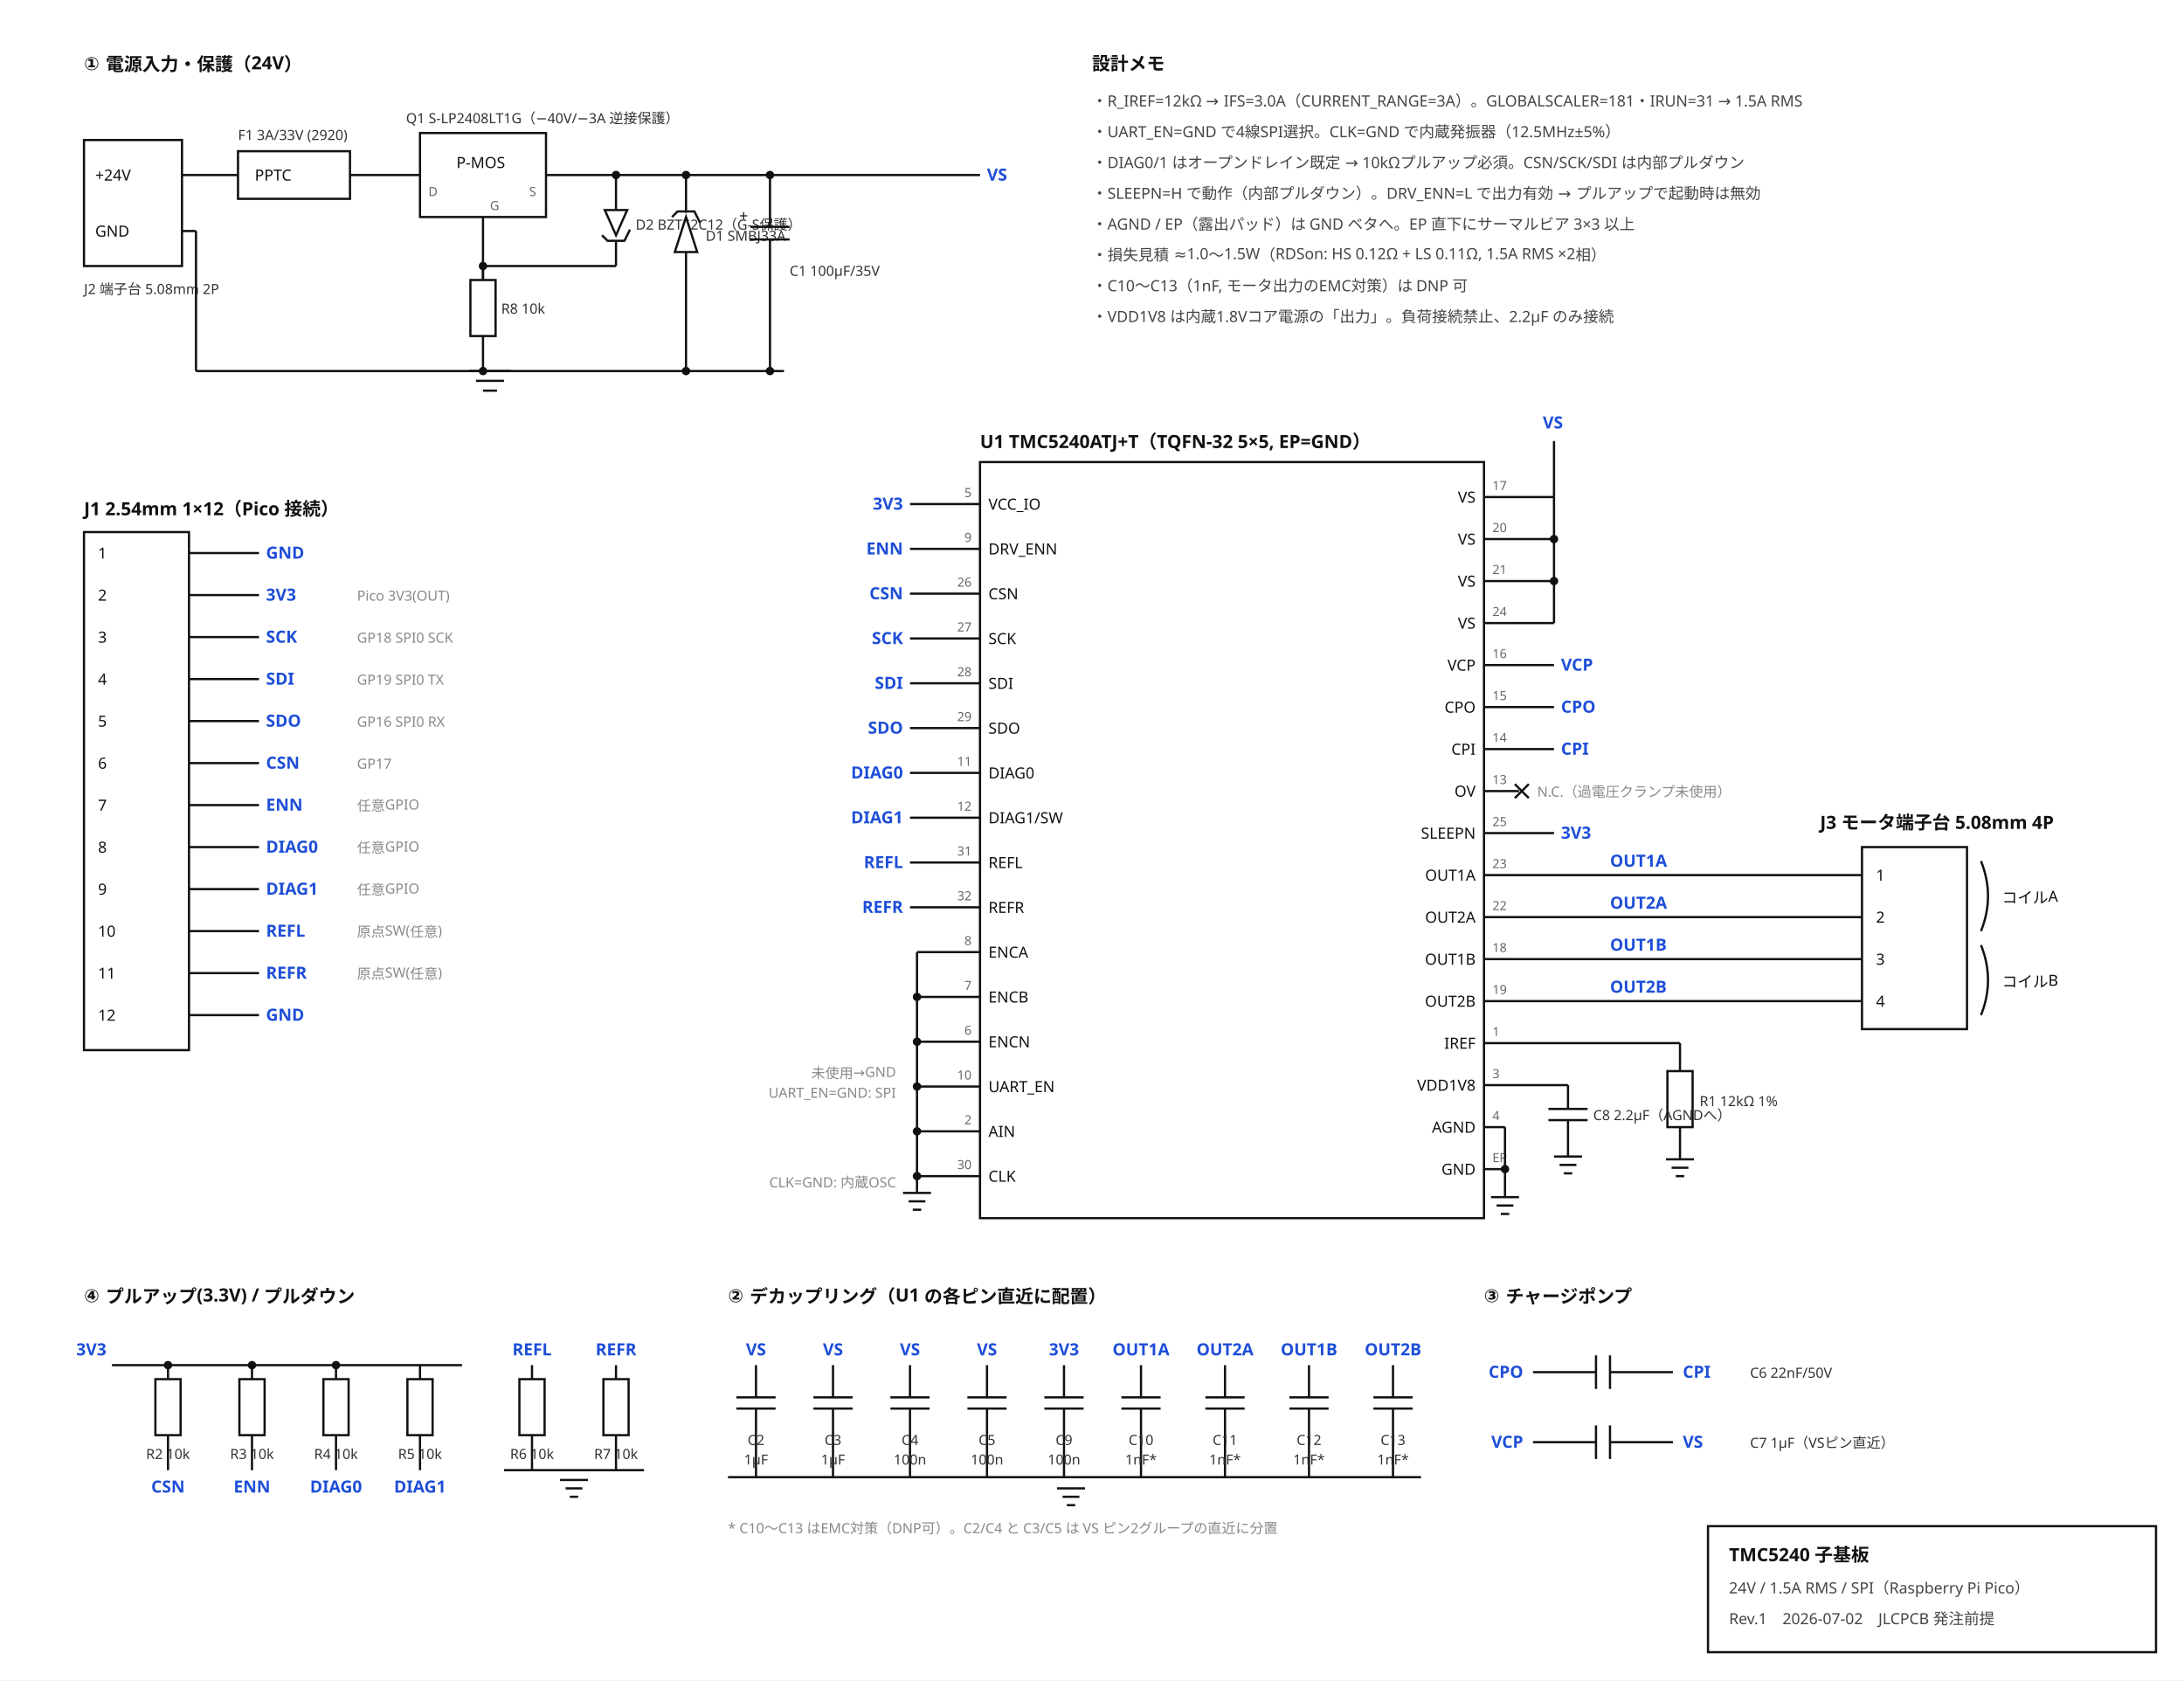
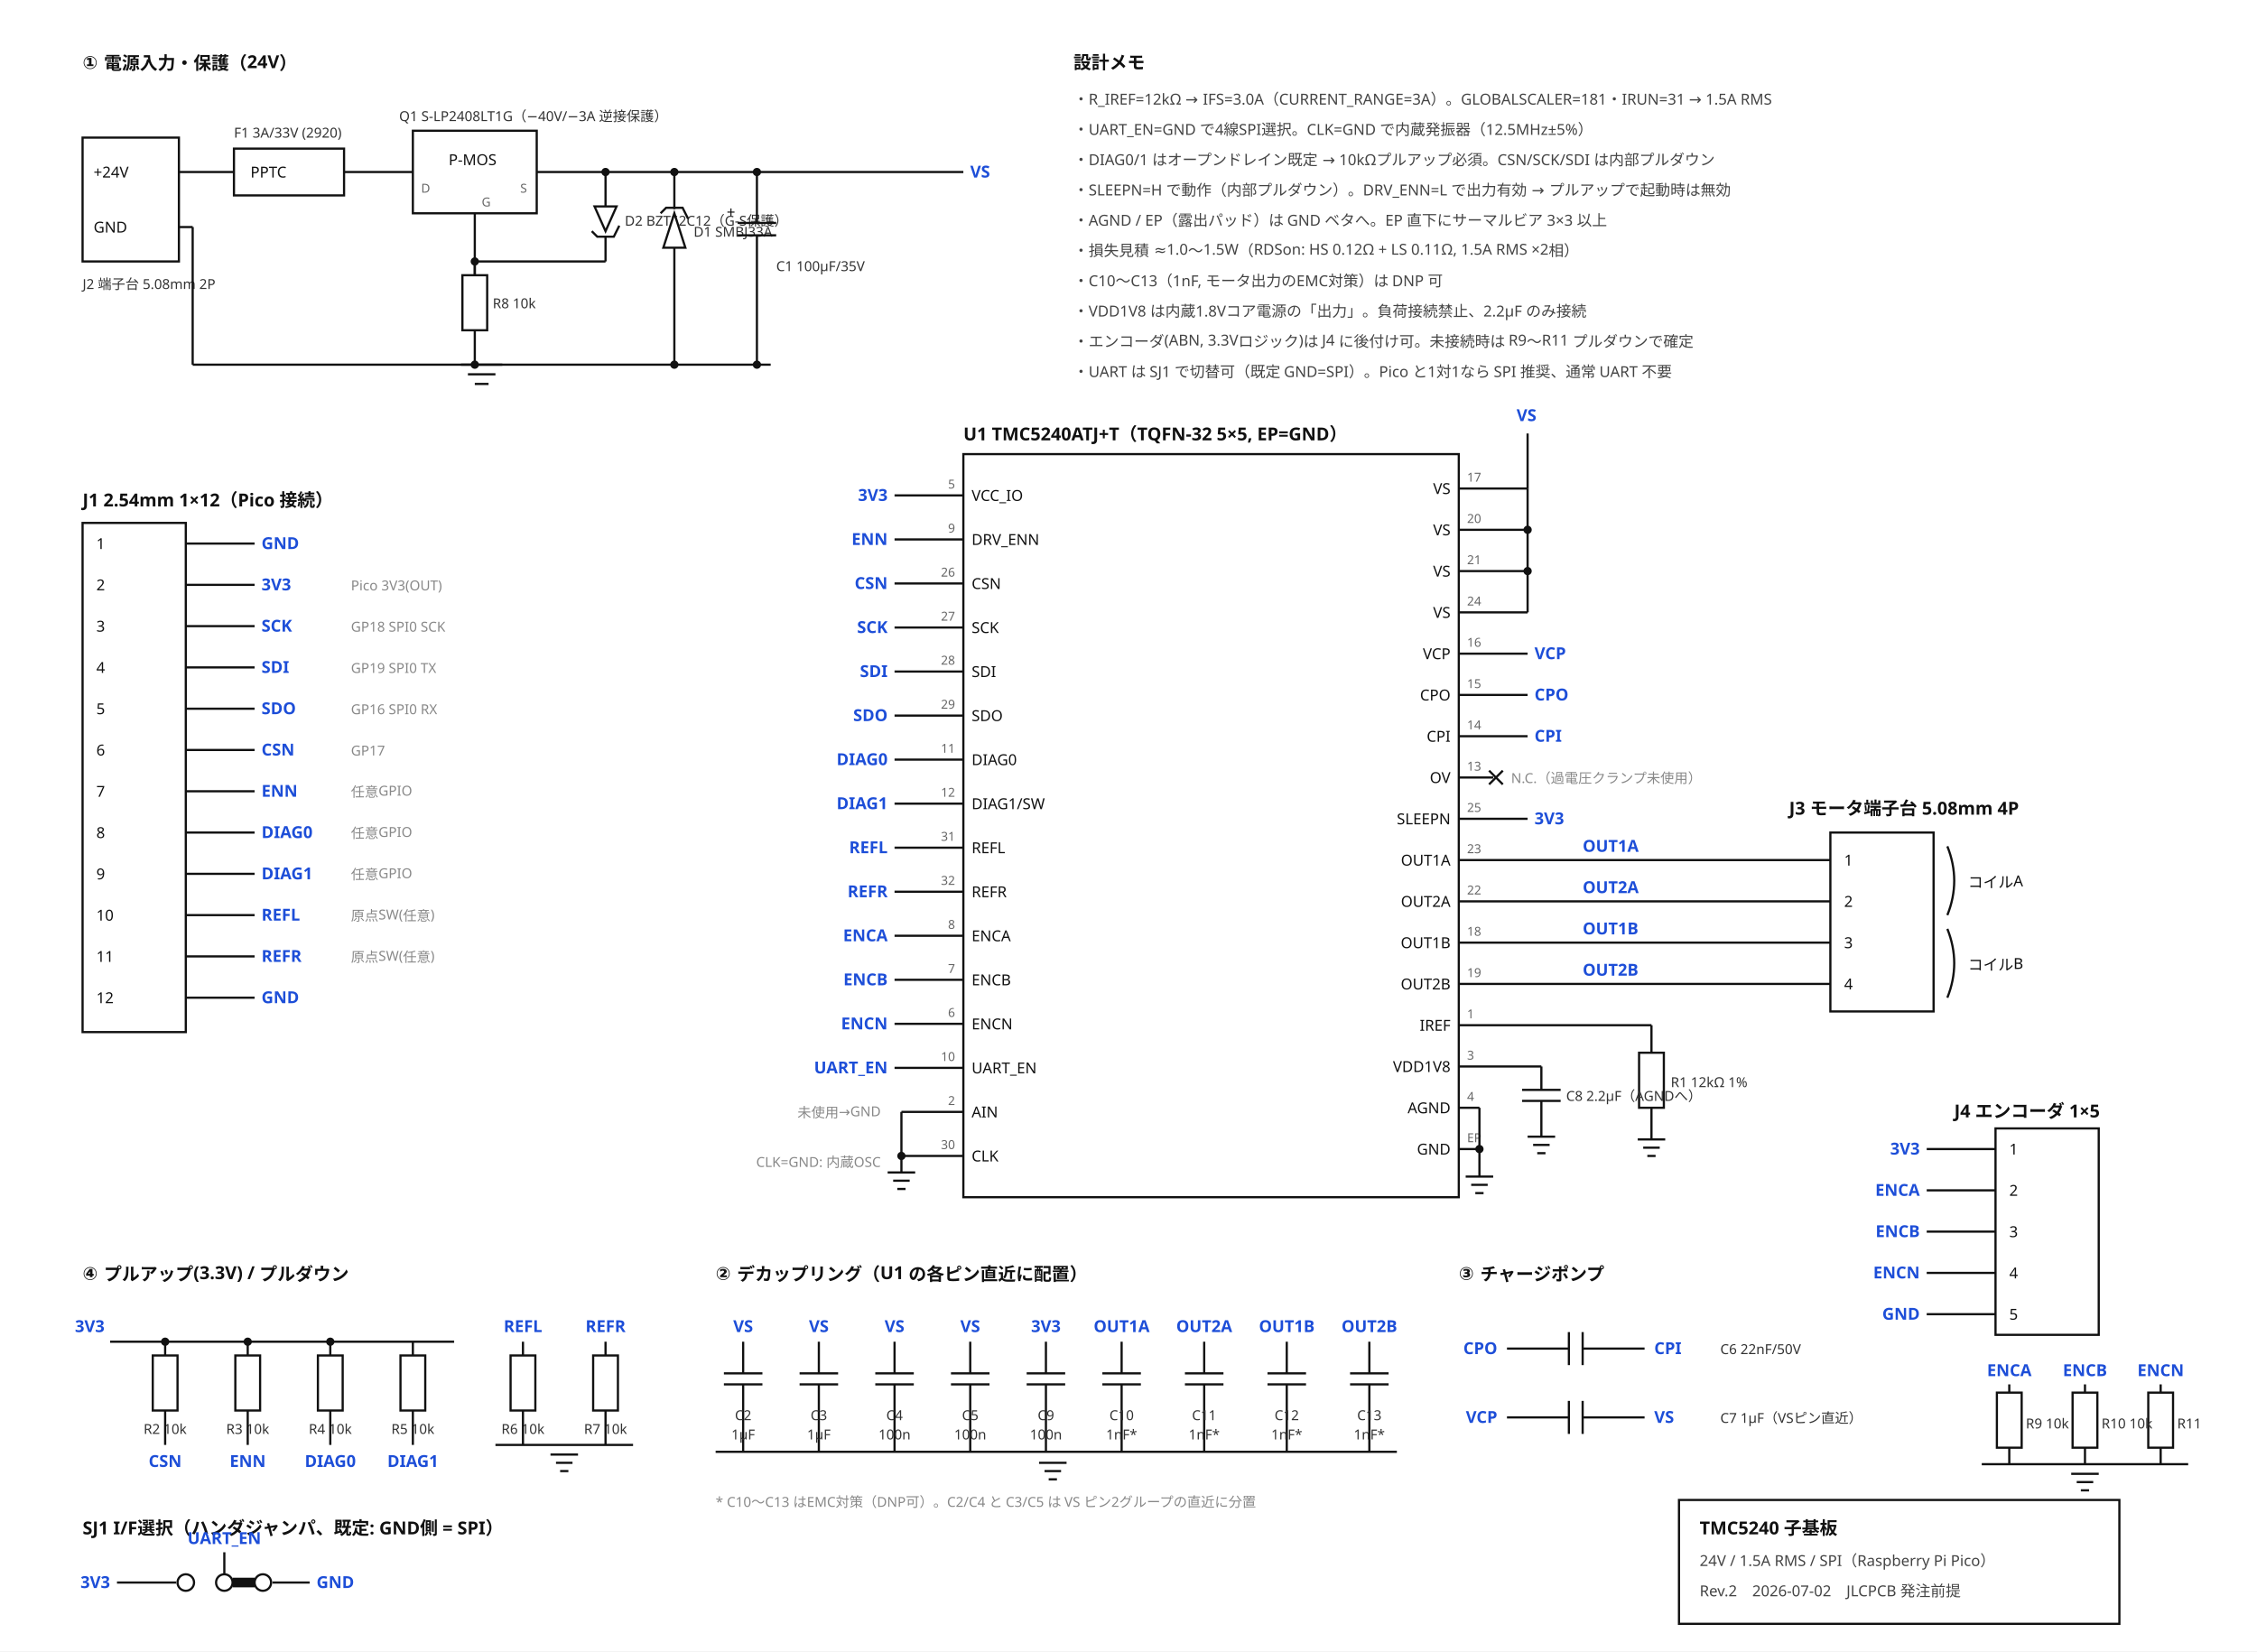
- <svg xmlns="http://www.w3.org/2000/svg" viewBox="0 0 1560 1200" font-family="'Hiragino Sans','Noto Sans JP',sans-serif" font-size="12">
+ <svg xmlns="http://www.w3.org/2000/svg" viewBox="0 0 1640 1200" font-family="'Hiragino Sans','Noto Sans JP',sans-serif" font-size="12">
  <defs>
    <style>
      .wire { stroke:#111; stroke-width:1.6; fill:none; }
      .comp { stroke:#111; stroke-width:1.6; fill:#fff; }
      .net  { fill:#1d4ed8; font-weight:bold; }
      .pin  { fill:#666; font-size:9px; }
      .name { fill:#111; font-size:11px; }
      .val  { fill:#333; font-size:10px; }
      .ttl  { fill:#111; font-size:13px; font-weight:bold; }
      .note { fill:#444; font-size:11px; }
      .gray { fill:#888; font-size:10px; }
    </style>
  </defs>
-   <rect x="0" y="0" width="1560" height="1200" fill="#fff" />
+   <rect x="0" y="0" width="1640" height="1200" fill="#fff" />
  <text x="60" y="50" class="ttl">① 電源入力・保護（24V）</text>
  <rect x="60" y="100" width="70" height="90" class="comp" />
  <text x="68" y="129" class="name">+24V</text>
  <text x="68" y="169" class="name">GND</text>
  <text x="60" y="210" class="val">J2 端子台 5.08mm 2P</text>
  <line x1="130" y1="125" x2="170" y2="125" class="wire" />
  <line x1="130" y1="165" x2="140" y2="165" class="wire" />
  <line x1="140" y1="165" x2="140" y2="265" class="wire" />
  <rect x="170" y="108" width="80" height="34" class="comp" />
  <text x="182" y="129" class="name">PPTC</text>
  <text x="170" y="100" class="val">F1 3A/33V (2920)</text>
  <line x1="250" y1="125" x2="300" y2="125" class="wire" />
  <rect x="300" y="95" width="90" height="60" class="comp" />
  <text x="326" y="120" class="name">P-MOS</text>
  <text x="306" y="140" class="pin">D</text>
  <text x="378" y="140" class="pin">S</text>
  <text x="350" y="150" class="pin">G</text>
  <text x="290" y="88" class="val">Q1 S-LP2408LT1G（−40V/−3A 逆接保護）</text>
  <line x1="345" y1="155" x2="345" y2="200" class="wire" />
  <line x1="390" y1="125" x2="700" y2="125" class="wire" />
  <text x="705" y="129" class="net">VS</text>
  <circle cx="440" cy="125" r="3" fill="#111" />
  <circle cx="490" cy="125" r="3" fill="#111" />
  <circle cx="550" cy="125" r="3" fill="#111" />
  <line x1="440" y1="125" x2="440" y2="150" class="wire" />
  <polygon points="432,150 448,150 440,168" class="comp" />
  <polyline points="430,168 434,172 446,172 450,164" class="wire" />
  <line x1="440" y1="172" x2="440" y2="190" class="wire" />
  <line x1="440" y1="190" x2="345" y2="190" class="wire" />
  <circle cx="345" cy="190" r="3" fill="#111" />
  <text x="454" y="164" class="val">D2 BZT52C12（G-S保護）</text>
  <line x1="345" y1="190" x2="345" y2="200" class="wire" />
  <rect x="336" y="200" width="18" height="40" class="comp" />
  <text x="358" y="224" class="val">R8 10k</text>
  <line x1="345" y1="240" x2="345" y2="265" class="wire" />
  <line x1="490" y1="125" x2="490" y2="152" class="wire" />
  <polygon points="482,180 498,180 490,155" class="comp" />
  <polyline points="480,155 484,151 496,151 500,159" class="wire" />
  <line x1="490" y1="180" x2="490" y2="265" class="wire" />
  <text x="504" y="172" class="val">D1 SMBJ33A</text>
  <line x1="550" y1="125" x2="550" y2="162" class="wire" />
  <line x1="536" y1="162" x2="564" y2="162" class="wire" />
  <line x1="536" y1="171" x2="564" y2="171" class="wire" />
  <text x="528" y="158" class="name">+</text>
  <line x1="550" y1="171" x2="550" y2="265" class="wire" />
  <text x="564" y="197" class="val">C1 100µF/35V</text>
  <line x1="140" y1="265" x2="560" y2="265" class="wire" />
  <line x1="335" y1="265" x2="365" y2="265" class="wire" />
  <line x1="340" y1="272" x2="360" y2="272" class="wire" />
  <line x1="345" y1="279" x2="355" y2="279" class="wire" />
  <circle cx="345" cy="265" r="3" fill="#111" />
  <circle cx="490" cy="265" r="3" fill="#111" />
  <circle cx="550" cy="265" r="3" fill="#111" />
  <text x="780" y="50" class="ttl">設計メモ</text>
  <text x="780" y="76" class="note">・R_IREF=12kΩ → IFS=3.0A（CURRENT_RANGE=3A）。GLOBALSCALER=181・IRUN=31 → 1.5A RMS</text>
  <text x="780" y="98" class="note">・UART_EN=GND で4線SPI選択。CLK=GND で内蔵発振器（12.5MHz±5%）</text>
  <text x="780" y="120" class="note">・DIAG0/1 はオープンドレイン既定 → 10kΩプルアップ必須。CSN/SCK/SDI は内部プルダウン</text>
  <text x="780" y="142" class="note">・SLEEPN=H で動作（内部プルダウン）。DRV_ENN=L で出力有効 → プルアップで起動時は無効</text>
  <text x="780" y="164" class="note">・AGND / EP（露出パッド）は GND ベタへ。EP 直下にサーマルビア 3×3 以上</text>
  <text x="780" y="186" class="note">・損失見積 ≈1.0〜1.5W（RDSon: HS 0.12Ω + LS 0.11Ω, 1.5A RMS ×2相）</text>
  <text x="780" y="208" class="note">・C10〜C13（1nF, モータ出力のEMC対策）は DNP 可</text>
  <text x="780" y="230" class="note">・VDD1V8 は内蔵1.8Vコア電源の「出力」。負荷接続禁止、2.2µF のみ接続</text>
+   <text x="780" y="252" class="note">・エンコーダ(ABN, 3.3Vロジック)は J4 に後付け可。未接続時は R9〜R11 プルダウンで確定</text>
+   <text x="780" y="274" class="note">・UART は SJ1 で切替可（既定 GND=SPI）。Pico と1対1なら SPI 推奨、通常 UART 不要</text>
  <text x="60" y="368" class="ttl">J1 2.54mm 1×12（Pico 接続）</text>
  <rect x="60" y="380" width="75" height="370" class="comp" />
  <g class="name">
    <text x="70" y="399">1</text>
    <text x="70" y="429">2</text>
    <text x="70" y="459">3</text>
    <text x="70" y="489">4</text>
    <text x="70" y="519">5</text>
    <text x="70" y="549">6</text>
    <text x="70" y="579">7</text>
    <text x="70" y="609">8</text>
    <text x="70" y="639">9</text>
    <text x="70" y="669">10</text>
    <text x="70" y="699">11</text>
    <text x="70" y="729">12</text>
  </g>
  <g class="wire">
    <line x1="135" y1="395" x2="185" y2="395" />
    <line x1="135" y1="425" x2="185" y2="425" />
    <line x1="135" y1="455" x2="185" y2="455" />
    <line x1="135" y1="485" x2="185" y2="485" />
    <line x1="135" y1="515" x2="185" y2="515" />
    <line x1="135" y1="545" x2="185" y2="545" />
    <line x1="135" y1="575" x2="185" y2="575" />
    <line x1="135" y1="605" x2="185" y2="605" />
    <line x1="135" y1="635" x2="185" y2="635" />
    <line x1="135" y1="665" x2="185" y2="665" />
    <line x1="135" y1="695" x2="185" y2="695" />
    <line x1="135" y1="725" x2="185" y2="725" />
  </g>
  <g class="net">
    <text x="190" y="399">GND</text>
    <text x="190" y="429">3V3</text>
    <text x="190" y="459">SCK</text>
    <text x="190" y="489">SDI</text>
    <text x="190" y="519">SDO</text>
    <text x="190" y="549">CSN</text>
    <text x="190" y="579">ENN</text>
    <text x="190" y="609">DIAG0</text>
    <text x="190" y="639">DIAG1</text>
    <text x="190" y="669">REFL</text>
    <text x="190" y="699">REFR</text>
    <text x="190" y="729">GND</text>
  </g>
  <g class="gray">
    <text x="255" y="429">Pico 3V3(OUT)</text>
    <text x="255" y="459">GP18 SPI0 SCK</text>
    <text x="255" y="489">GP19 SPI0 TX</text>
    <text x="255" y="519">GP16 SPI0 RX</text>
    <text x="255" y="549">GP17</text>
    <text x="255" y="579">任意GPIO</text>
    <text x="255" y="609">任意GPIO</text>
    <text x="255" y="639">任意GPIO</text>
    <text x="255" y="669">原点SW(任意)</text>
    <text x="255" y="699">原点SW(任意)</text>
  </g>
  <text x="700" y="320" class="ttl">U1 TMC5240ATJ+T（TQFN-32 5×5, EP=GND）</text>
  <rect x="700" y="330" width="360" height="540" class="comp" stroke-width="2" />
  <g class="wire">
    <line x1="650" y1="360" x2="700" y2="360" />
    <line x1="650" y1="392" x2="700" y2="392" />
    <line x1="650" y1="424" x2="700" y2="424" />
    <line x1="650" y1="456" x2="700" y2="456" />
    <line x1="650" y1="488" x2="700" y2="488" />
    <line x1="650" y1="520" x2="700" y2="520" />
    <line x1="650" y1="552" x2="700" y2="552" />
    <line x1="650" y1="584" x2="700" y2="584" />
    <line x1="650" y1="616" x2="700" y2="616" />
    <line x1="650" y1="648" x2="700" y2="648" />
-     <line x1="655" y1="680" x2="700" y2="680" />
-     <line x1="655" y1="712" x2="700" y2="712" />
-     <line x1="655" y1="744" x2="700" y2="744" />
-     <line x1="655" y1="776" x2="700" y2="776" />
+     <line x1="650" y1="680" x2="700" y2="680" />
+     <line x1="650" y1="712" x2="700" y2="712" />
+     <line x1="650" y1="744" x2="700" y2="744" />
+     <line x1="650" y1="776" x2="700" y2="776" />
    <line x1="655" y1="808" x2="700" y2="808" />
    <line x1="655" y1="840" x2="700" y2="840" />
  </g>
  <g class="pin" text-anchor="end">
    <text x="694" y="355">5</text>
    <text x="694" y="387">9</text>
    <text x="694" y="419">26</text>
    <text x="694" y="451">27</text>
    <text x="694" y="483">28</text>
    <text x="694" y="515">29</text>
    <text x="694" y="547">11</text>
    <text x="694" y="579">12</text>
    <text x="694" y="611">31</text>
    <text x="694" y="643">32</text>
    <text x="694" y="675">8</text>
    <text x="694" y="707">7</text>
    <text x="694" y="739">6</text>
    <text x="694" y="771">10</text>
    <text x="694" y="803">2</text>
    <text x="694" y="835">30</text>
  </g>
  <g class="name">
    <text x="706" y="364">VCC_IO</text>
    <text x="706" y="396">DRV_ENN</text>
    <text x="706" y="428">CSN</text>
    <text x="706" y="460">SCK</text>
    <text x="706" y="492">SDI</text>
    <text x="706" y="524">SDO</text>
    <text x="706" y="556">DIAG0</text>
    <text x="706" y="588">DIAG1/SW</text>
    <text x="706" y="620">REFL</text>
    <text x="706" y="652">REFR</text>
    <text x="706" y="684">ENCA</text>
    <text x="706" y="716">ENCB</text>
    <text x="706" y="748">ENCN</text>
    <text x="706" y="780">UART_EN</text>
    <text x="706" y="812">AIN</text>
    <text x="706" y="844">CLK</text>
  </g>
  <g class="net" text-anchor="end">
    <text x="645" y="364">3V3</text>
    <text x="645" y="396">ENN</text>
    <text x="645" y="428">CSN</text>
    <text x="645" y="460">SCK</text>
    <text x="645" y="492">SDI</text>
    <text x="645" y="524">SDO</text>
    <text x="645" y="556">DIAG0</text>
    <text x="645" y="588">DIAG1</text>
    <text x="645" y="620">REFL</text>
    <text x="645" y="652">REFR</text>
-   </g>
-   <line x1="655" y1="680" x2="655" y2="852" class="wire" />
-   <circle cx="655" cy="712" r="3" fill="#111" />
-   <circle cx="655" cy="744" r="3" fill="#111" />
-   <circle cx="655" cy="776" r="3" fill="#111" />
-   <circle cx="655" cy="808" r="3" fill="#111" />
+     <text x="645" y="684">ENCA</text>
+     <text x="645" y="716">ENCB</text>
+     <text x="645" y="748">ENCN</text>
+     <text x="645" y="780">UART_EN</text>
+   </g>
+   <line x1="655" y1="808" x2="655" y2="852" class="wire" />
  <circle cx="655" cy="840" r="3" fill="#111" />
  <line x1="645" y1="852" x2="665" y2="852" class="wire" />
  <line x1="649" y1="858" x2="661" y2="858" class="wire" />
  <line x1="652" y1="864" x2="658" y2="864" class="wire" />
-   <text x="640" y="770" class="gray" text-anchor="end">未使用→GND</text>
-   <text x="640" y="784" class="gray" text-anchor="end">UART_EN=GND: SPI</text>
+   <text x="640" y="812" class="gray" text-anchor="end">未使用→GND</text>
  <text x="640" y="848" class="gray" text-anchor="end">CLK=GND: 内蔵OSC</text>
  <g class="wire">
    <line x1="1060" y1="355" x2="1110" y2="355" />
    <line x1="1060" y1="385" x2="1110" y2="385" />
    <line x1="1060" y1="415" x2="1110" y2="415" />
    <line x1="1060" y1="445" x2="1110" y2="445" />
    <line x1="1060" y1="475" x2="1110" y2="475" />
    <line x1="1060" y1="505" x2="1110" y2="505" />
    <line x1="1060" y1="535" x2="1110" y2="535" />
    <line x1="1060" y1="565" x2="1085" y2="565" />
    <line x1="1060" y1="595" x2="1110" y2="595" />
    <line x1="1060" y1="625" x2="1330" y2="625" />
    <line x1="1060" y1="655" x2="1330" y2="655" />
    <line x1="1060" y1="685" x2="1330" y2="685" />
    <line x1="1060" y1="715" x2="1330" y2="715" />
    <line x1="1060" y1="745" x2="1200" y2="745" />
    <line x1="1060" y1="775" x2="1120" y2="775" />
    <line x1="1060" y1="805" x2="1075" y2="805" />
    <line x1="1060" y1="835" x2="1075" y2="835" />
  </g>
  <g class="pin">
    <text x="1066" y="350">17</text>
    <text x="1066" y="380">20</text>
    <text x="1066" y="410">21</text>
    <text x="1066" y="440">24</text>
    <text x="1066" y="470">16</text>
    <text x="1066" y="500">15</text>
    <text x="1066" y="530">14</text>
    <text x="1066" y="560">13</text>
    <text x="1066" y="590">25</text>
    <text x="1066" y="620">23</text>
    <text x="1066" y="650">22</text>
    <text x="1066" y="680">18</text>
    <text x="1066" y="710">19</text>
    <text x="1066" y="740">1</text>
    <text x="1066" y="770">3</text>
    <text x="1066" y="800">4</text>
    <text x="1066" y="830">EP</text>
  </g>
  <g class="name" text-anchor="end">
    <text x="1054" y="359">VS</text>
    <text x="1054" y="389">VS</text>
    <text x="1054" y="419">VS</text>
    <text x="1054" y="449">VS</text>
    <text x="1054" y="479">VCP</text>
    <text x="1054" y="509">CPO</text>
    <text x="1054" y="539">CPI</text>
    <text x="1054" y="569">OV</text>
    <text x="1054" y="599">SLEEPN</text>
    <text x="1054" y="629">OUT1A</text>
    <text x="1054" y="659">OUT2A</text>
    <text x="1054" y="689">OUT1B</text>
    <text x="1054" y="719">OUT2B</text>
    <text x="1054" y="749">IREF</text>
    <text x="1054" y="779">VDD1V8</text>
    <text x="1054" y="809">AGND</text>
    <text x="1054" y="839">GND</text>
  </g>
  <line x1="1110" y1="355" x2="1110" y2="445" class="wire" />
  <circle cx="1110" cy="385" r="3" fill="#111" />
  <circle cx="1110" cy="415" r="3" fill="#111" />
  <line x1="1110" y1="355" x2="1110" y2="315" class="wire" />
  <text x="1102" y="306" class="net">VS</text>
  <text x="1115" y="479" class="net">VCP</text>
  <text x="1115" y="509" class="net">CPO</text>
  <text x="1115" y="539" class="net">CPI</text>
  <line x1="1082" y1="560" x2="1092" y2="570" class="wire" />
  <line x1="1082" y1="570" x2="1092" y2="560" class="wire" />
  <text x="1098" y="569" class="gray">N.C.（過電圧クランプ未使用）</text>
  <text x="1115" y="599" class="net">3V3</text>
  <text x="1150" y="619" class="net">OUT1A</text>
  <text x="1150" y="649" class="net">OUT2A</text>
  <text x="1150" y="679" class="net">OUT1B</text>
  <text x="1150" y="709" class="net">OUT2B</text>
  <line x1="1200" y1="745" x2="1200" y2="765" class="wire" />
  <rect x="1191" y="765" width="18" height="40" class="comp" />
  <text x="1214" y="790" class="val">R1 12kΩ 1%</text>
  <line x1="1200" y1="805" x2="1200" y2="828" class="wire" />
  <line x1="1190" y1="828" x2="1210" y2="828" class="wire" />
  <line x1="1194" y1="834" x2="1206" y2="834" class="wire" />
  <line x1="1197" y1="840" x2="1203" y2="840" class="wire" />
  <line x1="1120" y1="775" x2="1120" y2="792" class="wire" />
  <line x1="1106" y1="792" x2="1134" y2="792" class="wire" />
  <line x1="1106" y1="800" x2="1134" y2="800" class="wire" />
  <line x1="1120" y1="800" x2="1120" y2="826" class="wire" />
  <line x1="1110" y1="826" x2="1130" y2="826" class="wire" />
  <line x1="1114" y1="832" x2="1126" y2="832" class="wire" />
  <line x1="1117" y1="838" x2="1123" y2="838" class="wire" />
  <text x="1138" y="800" class="val">C8 2.2µF（AGNDへ）</text>
  <line x1="1075" y1="805" x2="1075" y2="855" class="wire" />
  <circle cx="1075" cy="835" r="3" fill="#111" />
  <line x1="1065" y1="855" x2="1085" y2="855" class="wire" />
  <line x1="1069" y1="861" x2="1081" y2="861" class="wire" />
  <line x1="1072" y1="867" x2="1078" y2="867" class="wire" />
  <text x="1300" y="592" class="ttl">J3 モータ端子台 5.08mm 4P</text>
  <rect x="1330" y="605" width="75" height="130" class="comp" />
  <g class="name">
    <text x="1340" y="629">1</text>
    <text x="1340" y="659">2</text>
    <text x="1340" y="689">3</text>
    <text x="1340" y="719">4</text>
  </g>
  <path d="M 1415 615 q 10 25 0 50" class="wire" />
  <text x="1430" y="645" class="name">コイルA</text>
  <path d="M 1415 675 q 10 25 0 50" class="wire" />
  <text x="1430" y="705" class="name">コイルB</text>
  <text x="60" y="930" class="ttl">④ プルアップ(3.3V) / プルダウン</text>
  <line x1="80" y1="975" x2="330" y2="975" class="wire" />
  <text x="76" y="968" class="net" text-anchor="end">3V3</text>
  <g class="wire">
    <line x1="120" y1="975" x2="120" y2="985" />
    <line x1="180" y1="975" x2="180" y2="985" />
    <line x1="240" y1="975" x2="240" y2="985" />
    <line x1="300" y1="975" x2="300" y2="985" />
  </g>
  <circle cx="120" cy="975" r="3" fill="#111" />
  <circle cx="180" cy="975" r="3" fill="#111" />
  <circle cx="240" cy="975" r="3" fill="#111" />
  <rect x="111" y="985" width="18" height="40" class="comp" />
  <rect x="171" y="985" width="18" height="40" class="comp" />
  <rect x="231" y="985" width="18" height="40" class="comp" />
  <rect x="291" y="985" width="18" height="40" class="comp" />
  <g class="val">
    <text x="120" y="1042" text-anchor="middle">R2 10k</text>
    <text x="180" y="1042" text-anchor="middle">R3 10k</text>
    <text x="240" y="1042" text-anchor="middle">R4 10k</text>
    <text x="300" y="1042" text-anchor="middle">R5 10k</text>
  </g>
  <g class="wire">
    <line x1="120" y1="1025" x2="120" y2="1050" />
    <line x1="180" y1="1025" x2="180" y2="1050" />
    <line x1="240" y1="1025" x2="240" y2="1050" />
    <line x1="300" y1="1025" x2="300" y2="1050" />
  </g>
  <g class="net" text-anchor="middle">
    <text x="120" y="1066">CSN</text>
    <text x="180" y="1066">ENN</text>
    <text x="240" y="1066">DIAG0</text>
    <text x="300" y="1066">DIAG1</text>
  </g>
  <g class="net" text-anchor="middle">
    <text x="380" y="968">REFL</text>
    <text x="440" y="968">REFR</text>
  </g>
  <g class="wire">
    <line x1="380" y1="975" x2="380" y2="985" />
    <line x1="440" y1="975" x2="440" y2="985" />
  </g>
  <rect x="371" y="985" width="18" height="40" class="comp" />
  <rect x="431" y="985" width="18" height="40" class="comp" />
  <g class="val">
    <text x="380" y="1042" text-anchor="middle">R6 10k</text>
    <text x="440" y="1042" text-anchor="middle">R7 10k</text>
  </g>
  <g class="wire">
    <line x1="380" y1="1025" x2="380" y2="1050" />
    <line x1="440" y1="1025" x2="440" y2="1050" />
    <line x1="360" y1="1050" x2="460" y2="1050" />
    <line x1="400" y1="1057" x2="420" y2="1057" />
    <line x1="404" y1="1063" x2="416" y2="1063" />
    <line x1="407" y1="1069" x2="413" y2="1069" />
  </g>
  <text x="520" y="930" class="ttl">② デカップリング（U1 の各ピン直近に配置）</text>
  <g class="net" text-anchor="middle">
    <text x="540" y="968">VS</text>
    <text x="595" y="968">VS</text>
    <text x="650" y="968">VS</text>
    <text x="705" y="968">VS</text>
    <text x="760" y="968">3V3</text>
    <text x="815" y="968">OUT1A</text>
    <text x="875" y="968">OUT2A</text>
    <text x="935" y="968">OUT1B</text>
    <text x="995" y="968">OUT2B</text>
  </g>
  <g class="wire">
    <line x1="540" y1="975" x2="540" y2="998" />
    <line x1="595" y1="975" x2="595" y2="998" />
    <line x1="650" y1="975" x2="650" y2="998" />
    <line x1="705" y1="975" x2="705" y2="998" />
    <line x1="760" y1="975" x2="760" y2="998" />
    <line x1="815" y1="975" x2="815" y2="998" />
    <line x1="875" y1="975" x2="875" y2="998" />
    <line x1="935" y1="975" x2="935" y2="998" />
    <line x1="995" y1="975" x2="995" y2="998" />
  </g>
  <g class="wire">
    <line x1="526" y1="998" x2="554" y2="998" />
    <line x1="526" y1="1006" x2="554" y2="1006" />
    <line x1="581" y1="998" x2="609" y2="998" />
    <line x1="581" y1="1006" x2="609" y2="1006" />
    <line x1="636" y1="998" x2="664" y2="998" />
    <line x1="636" y1="1006" x2="664" y2="1006" />
    <line x1="691" y1="998" x2="719" y2="998" />
    <line x1="691" y1="1006" x2="719" y2="1006" />
    <line x1="746" y1="998" x2="774" y2="998" />
    <line x1="746" y1="1006" x2="774" y2="1006" />
    <line x1="801" y1="998" x2="829" y2="998" />
    <line x1="801" y1="1006" x2="829" y2="1006" />
    <line x1="861" y1="998" x2="889" y2="998" />
    <line x1="861" y1="1006" x2="889" y2="1006" />
    <line x1="921" y1="998" x2="949" y2="998" />
    <line x1="921" y1="1006" x2="949" y2="1006" />
    <line x1="981" y1="998" x2="1009" y2="998" />
    <line x1="981" y1="1006" x2="1009" y2="1006" />
  </g>
  <g class="wire">
    <line x1="540" y1="1006" x2="540" y2="1055" />
    <line x1="595" y1="1006" x2="595" y2="1055" />
    <line x1="650" y1="1006" x2="650" y2="1055" />
    <line x1="705" y1="1006" x2="705" y2="1055" />
    <line x1="760" y1="1006" x2="760" y2="1055" />
    <line x1="815" y1="1006" x2="815" y2="1055" />
    <line x1="875" y1="1006" x2="875" y2="1055" />
    <line x1="935" y1="1006" x2="935" y2="1055" />
    <line x1="995" y1="1006" x2="995" y2="1055" />
    <line x1="520" y1="1055" x2="1015" y2="1055" />
    <line x1="755" y1="1063" x2="775" y2="1063" />
    <line x1="759" y1="1069" x2="771" y2="1069" />
    <line x1="762" y1="1075" x2="768" y2="1075" />
  </g>
  <g class="val" text-anchor="middle">
    <text x="540" y="1032">C2</text>
    <text x="595" y="1032">C3</text>
    <text x="650" y="1032">C4</text>
    <text x="705" y="1032">C5</text>
    <text x="760" y="1032">C9</text>
    <text x="815" y="1032">C10</text>
    <text x="875" y="1032">C11</text>
    <text x="935" y="1032">C12</text>
    <text x="995" y="1032">C13</text>
  </g>
  <g class="val" text-anchor="middle">
    <text x="540" y="1046">1µF</text>
    <text x="595" y="1046">1µF</text>
    <text x="650" y="1046">100n</text>
    <text x="705" y="1046">100n</text>
    <text x="760" y="1046">100n</text>
    <text x="815" y="1046">1nF*</text>
    <text x="875" y="1046">1nF*</text>
    <text x="935" y="1046">1nF*</text>
    <text x="995" y="1046">1nF*</text>
  </g>
  <text x="520" y="1095" class="gray">* C10〜C13 はEMC対策（DNP可）。C2/C4 と C3/C5 は VS ピン2グループの直近に分置</text>
  <text x="1060" y="930" class="ttl">③ チャージポンプ</text>
  <text x="1088" y="984" class="net" text-anchor="end">CPO</text>
  <line x1="1095" y1="980" x2="1140" y2="980" class="wire" />
  <line x1="1140" y1="968" x2="1140" y2="992" class="wire" />
  <line x1="1150" y1="968" x2="1150" y2="992" class="wire" />
  <line x1="1150" y1="980" x2="1195" y2="980" class="wire" />
  <text x="1202" y="984" class="net">CPI</text>
  <text x="1250" y="984" class="val">C6 22nF/50V</text>
  <text x="1088" y="1034" class="net" text-anchor="end">VCP</text>
  <line x1="1095" y1="1030" x2="1140" y2="1030" class="wire" />
  <line x1="1140" y1="1018" x2="1140" y2="1042" class="wire" />
  <line x1="1150" y1="1018" x2="1150" y2="1042" class="wire" />
  <line x1="1150" y1="1030" x2="1195" y2="1030" class="wire" />
  <text x="1202" y="1034" class="net">VS</text>
  <text x="1250" y="1034" class="val">C7 1µF（VSピン直近）</text>
+   <text x="1420" y="812" class="ttl">J4 エンコーダ 1×5</text>
+   <rect x="1450" y="820" width="75" height="150" class="comp" />
+   <g class="name">
+     <text x="1460" y="839">1</text>
+     <text x="1460" y="869">2</text>
+     <text x="1460" y="899">3</text>
+     <text x="1460" y="929">4</text>
+     <text x="1460" y="959">5</text>
+   </g>
+   <g class="wire">
+     <line x1="1400" y1="835" x2="1450" y2="835" />
+     <line x1="1400" y1="865" x2="1450" y2="865" />
+     <line x1="1400" y1="895" x2="1450" y2="895" />
+     <line x1="1400" y1="925" x2="1450" y2="925" />
+     <line x1="1400" y1="955" x2="1450" y2="955" />
+   </g>
+   <g class="net" text-anchor="end">
+     <text x="1395" y="839">3V3</text>
+     <text x="1395" y="869">ENCA</text>
+     <text x="1395" y="899">ENCB</text>
+     <text x="1395" y="929">ENCN</text>
+     <text x="1395" y="959">GND</text>
+   </g>
+   <g class="net" text-anchor="middle">
+     <text x="1460" y="1000">ENCA</text>
+     <text x="1515" y="1000">ENCB</text>
+     <text x="1570" y="1000">ENCN</text>
+   </g>
+   <g class="wire">
+     <line x1="1460" y1="1006" x2="1460" y2="1012" />
+     <line x1="1515" y1="1006" x2="1515" y2="1012" />
+     <line x1="1570" y1="1006" x2="1570" y2="1012" />
+   </g>
+   <rect x="1451" y="1012" width="18" height="40" class="comp" />
+   <rect x="1506" y="1012" width="18" height="40" class="comp" />
+   <rect x="1561" y="1012" width="18" height="40" class="comp" />
+   <g class="val">
+     <text x="1472" y="1038">R9 10k</text>
+     <text x="1527" y="1038">R10 10k</text>
+     <text x="1582" y="1038">R11</text>
+   </g>
+   <g class="wire">
+     <line x1="1460" y1="1052" x2="1460" y2="1064" />
+     <line x1="1515" y1="1052" x2="1515" y2="1064" />
+     <line x1="1570" y1="1052" x2="1570" y2="1064" />
+     <line x1="1440" y1="1064" x2="1590" y2="1064" />
+     <line x1="1505" y1="1071" x2="1525" y2="1071" />
+     <line x1="1509" y1="1077" x2="1521" y2="1077" />
+     <line x1="1512" y1="1083" x2="1518" y2="1083" />
+   </g>
+   <text x="60" y="1115" class="ttl">SJ1 I/F選択（ハンダジャンパ、既定: GND側 = SPI）</text>
+   <text x="80" y="1154" class="net" text-anchor="end">3V3</text>
+   <line x1="85" y1="1150" x2="128" y2="1150" class="wire" />
+   <circle cx="135" cy="1150" r="6" class="comp" />
+   <circle cx="163" cy="1150" r="6" class="comp" />
+   <circle cx="191" cy="1150" r="6" class="comp" />
+   <line x1="163" y1="1144" x2="163" y2="1128" class="wire" />
+   <text x="163" y="1122" class="net" text-anchor="middle">UART_EN</text>
+   <line x1="169" y1="1150" x2="185" y2="1150" stroke="#111" stroke-width="7" />
+   <line x1="198" y1="1150" x2="225" y2="1150" class="wire" />
+   <text x="230" y="1154" class="net">GND</text>
  <rect x="1220" y="1090" width="320" height="90" class="comp" />
  <text x="1235" y="1115" class="ttl">TMC5240 子基板</text>
  <text x="1235" y="1138" class="note">24V / 1.5A RMS / SPI（Raspberry Pi Pico）</text>
-   <text x="1235" y="1160" class="note">Rev.1　2026-07-02　JLCPCB 発注前提</text>
+   <text x="1235" y="1160" class="note">Rev.2　2026-07-02　JLCPCB 発注前提</text>
</svg>
